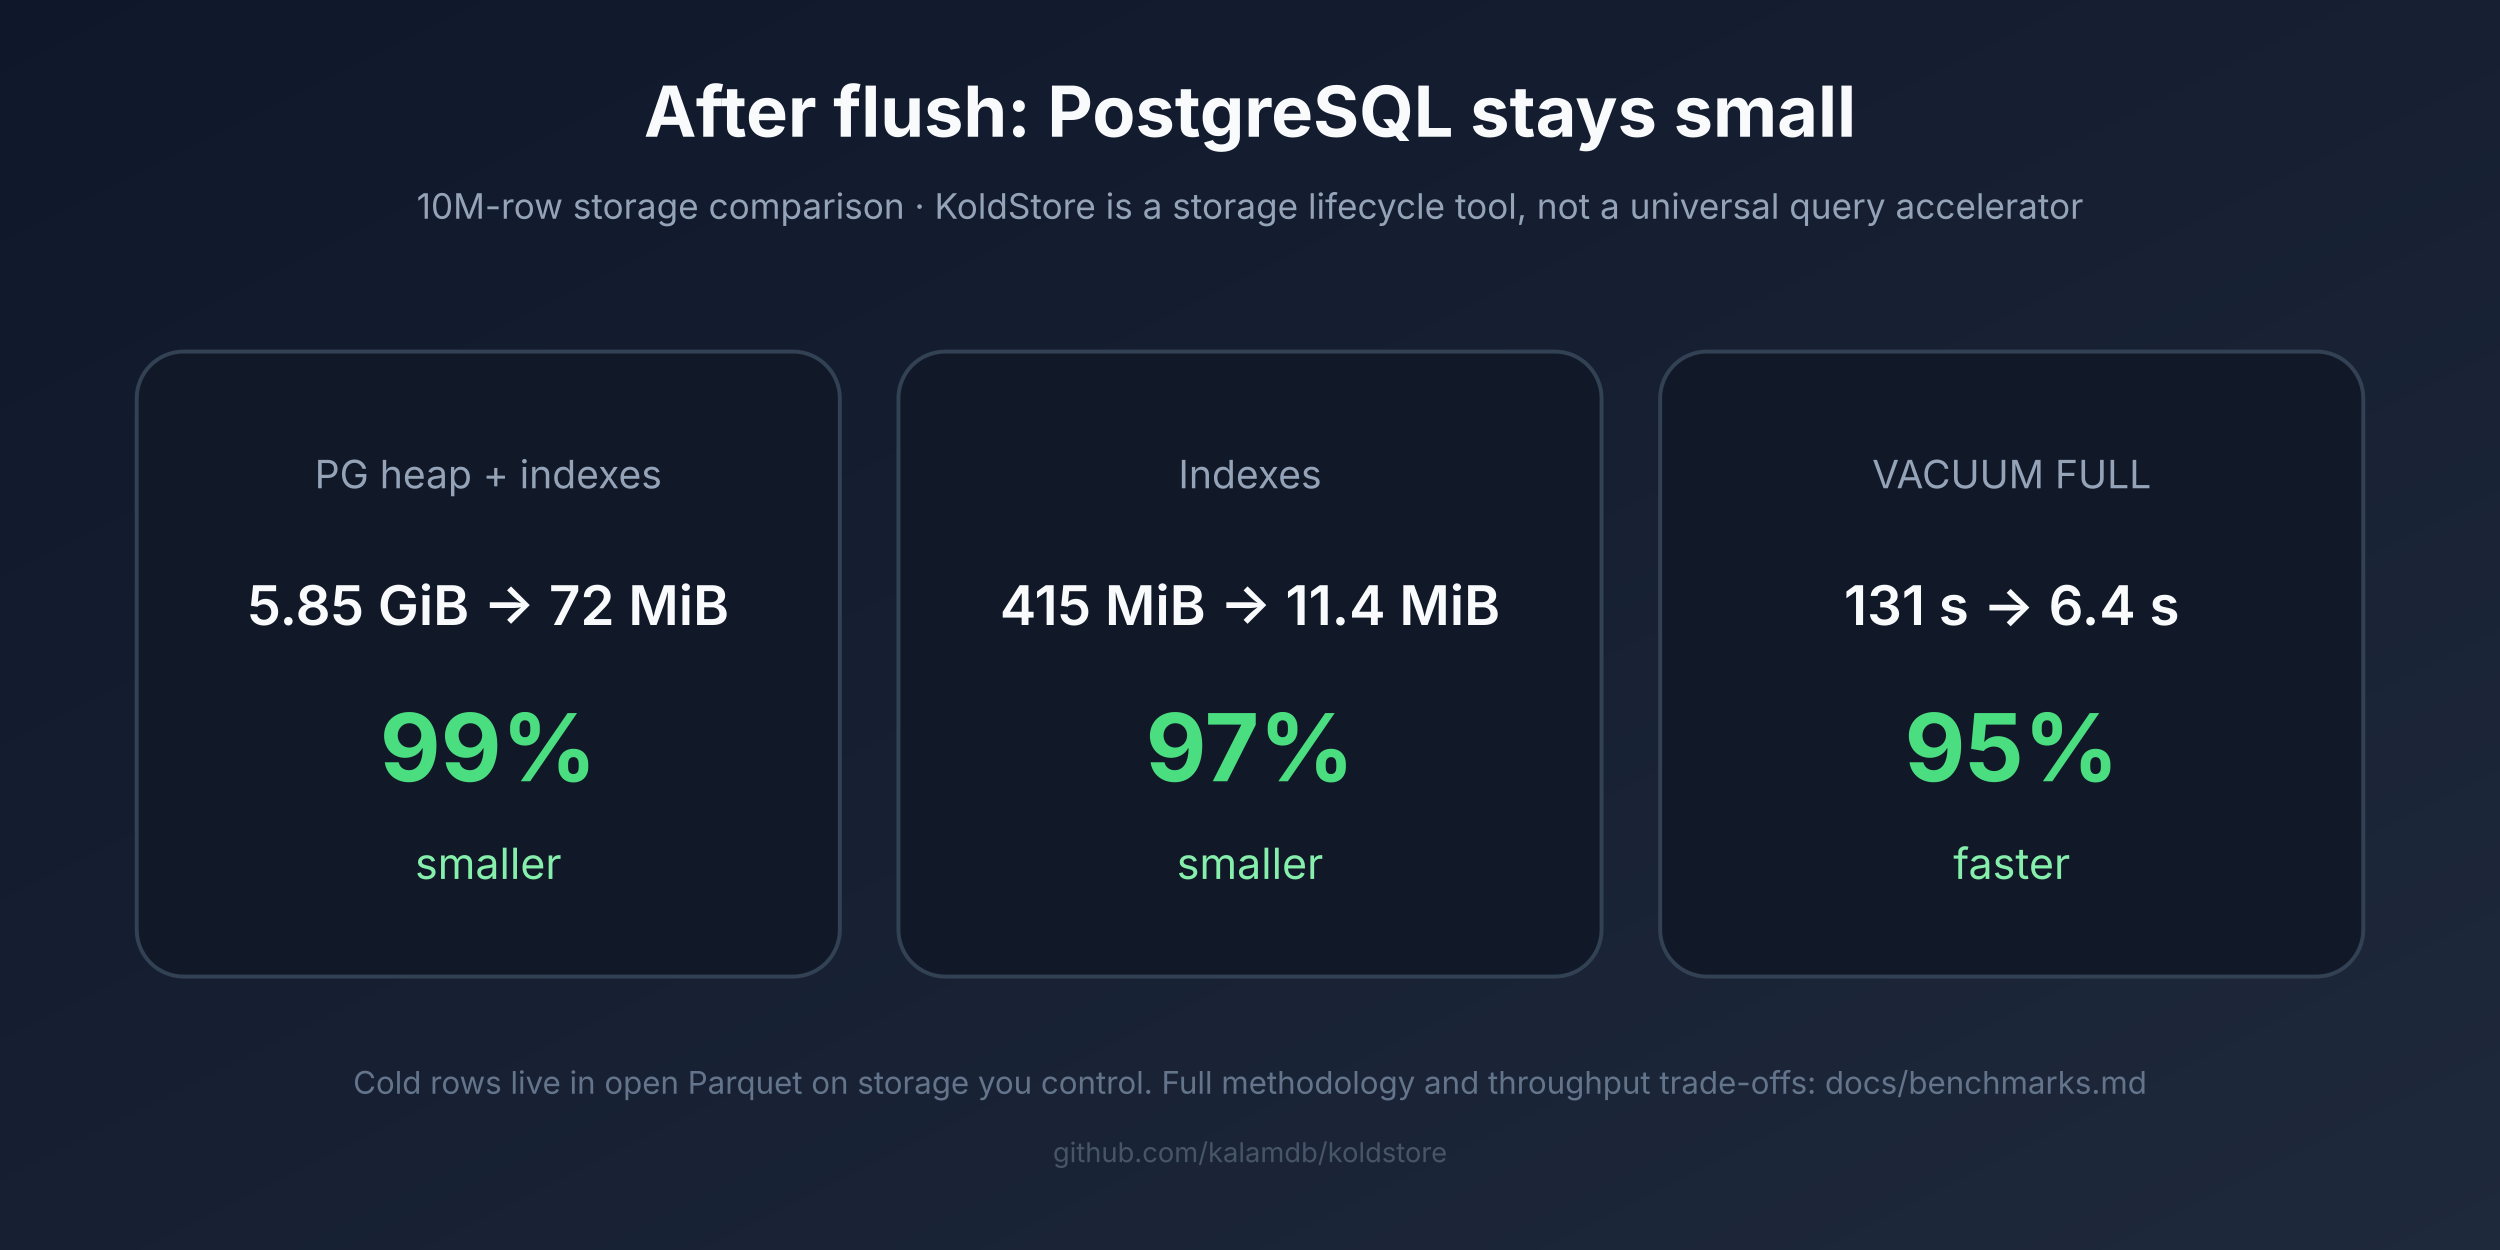
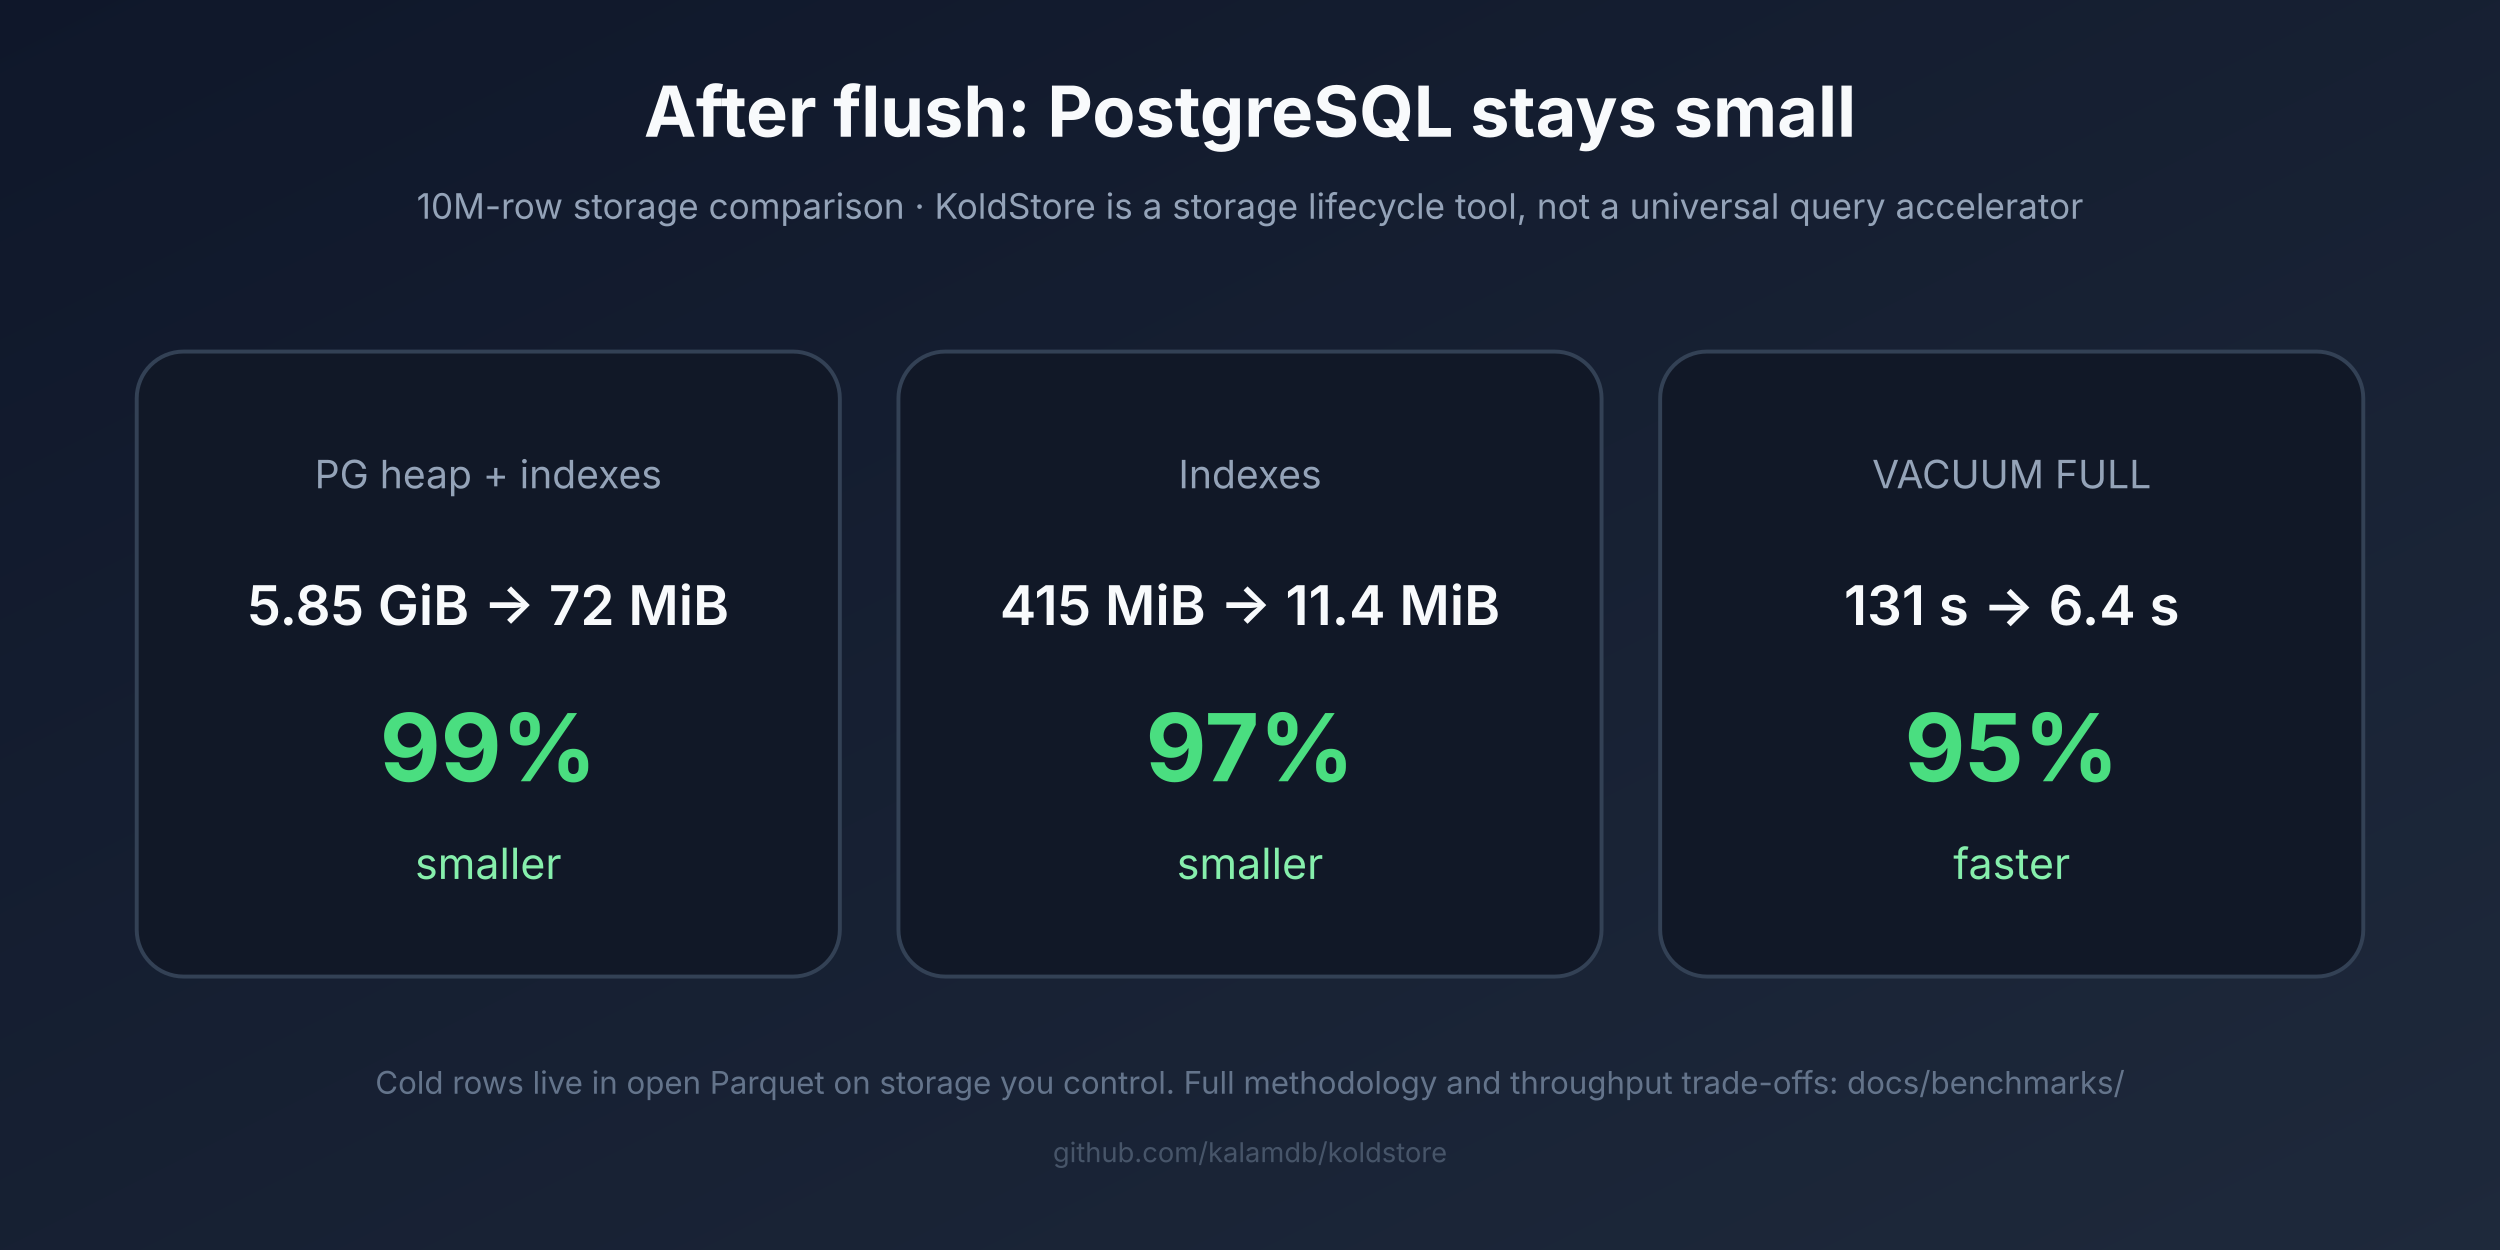
<svg xmlns="http://www.w3.org/2000/svg" width="1280" height="640" viewBox="0 0 1280 640" role="img" aria-labelledby="title desc">
  <defs>
    <linearGradient id="bg" x1="0" y1="0" x2="1" y2="1">
      <stop offset="0%" stop-color="#0f172a" />
      <stop offset="100%" stop-color="#1e293b" />
    </linearGradient>
  </defs>
  <rect width="1280" height="640" fill="url(#bg)" />
  <text x="640" y="70" text-anchor="middle" fill="#f8fafc" font-family="ui-sans-serif, system-ui, -apple-system, Segoe UI, sans-serif" font-size="36" font-weight="700">After flush: PostgreSQL stays small</text>
  <text x="640" y="112" text-anchor="middle" fill="#94a3b8" font-family="ui-sans-serif, system-ui, -apple-system, Segoe UI, sans-serif" font-size="18">10M-row storage comparison · KoldStore is a storage lifecycle tool, not a universal query accelerator</text>
  <rect x="70" y="180" width="360" height="320" rx="24" fill="#111827" stroke="#334155" stroke-width="2" />
  <text x="250" y="250" text-anchor="middle" fill="#94a3b8" font-family="ui-sans-serif, system-ui, -apple-system, Segoe UI, sans-serif" font-size="20">PG heap + indexes</text>
  <text x="250" y="320" text-anchor="middle" fill="#f8fafc" font-family="ui-sans-serif, system-ui, -apple-system, Segoe UI, sans-serif" font-size="28" font-weight="600">5.85 GiB → 72 MiB</text>
  <text x="250" y="400" text-anchor="middle" fill="#4ade80" font-family="ui-sans-serif, system-ui, -apple-system, Segoe UI, sans-serif" font-size="48" font-weight="700">99%</text>
  <text x="250" y="450" text-anchor="middle" fill="#86efac" font-family="ui-sans-serif, system-ui, -apple-system, Segoe UI, sans-serif" font-size="22">smaller</text>
  <rect x="460" y="180" width="360" height="320" rx="24" fill="#111827" stroke="#334155" stroke-width="2" />
  <text x="640" y="250" text-anchor="middle" fill="#94a3b8" font-family="ui-sans-serif, system-ui, -apple-system, Segoe UI, sans-serif" font-size="20">Indexes</text>
  <text x="640" y="320" text-anchor="middle" fill="#f8fafc" font-family="ui-sans-serif, system-ui, -apple-system, Segoe UI, sans-serif" font-size="28" font-weight="600">415 MiB → 11.4 MiB</text>
  <text x="640" y="400" text-anchor="middle" fill="#4ade80" font-family="ui-sans-serif, system-ui, -apple-system, Segoe UI, sans-serif" font-size="48" font-weight="700">97%</text>
  <text x="640" y="450" text-anchor="middle" fill="#86efac" font-family="ui-sans-serif, system-ui, -apple-system, Segoe UI, sans-serif" font-size="22">smaller</text>
  <rect x="850" y="180" width="360" height="320" rx="24" fill="#111827" stroke="#334155" stroke-width="2" />
  <text x="1030" y="250" text-anchor="middle" fill="#94a3b8" font-family="ui-sans-serif, system-ui, -apple-system, Segoe UI, sans-serif" font-size="20">VACUUM FULL</text>
  <text x="1030" y="320" text-anchor="middle" fill="#f8fafc" font-family="ui-sans-serif, system-ui, -apple-system, Segoe UI, sans-serif" font-size="28" font-weight="600">131 s → 6.4 s</text>
  <text x="1030" y="400" text-anchor="middle" fill="#4ade80" font-family="ui-sans-serif, system-ui, -apple-system, Segoe UI, sans-serif" font-size="48" font-weight="700">95%</text>
  <text x="1030" y="450" text-anchor="middle" fill="#86efac" font-family="ui-sans-serif, system-ui, -apple-system, Segoe UI, sans-serif" font-size="22">faster</text>
-   <text x="640" y="560" text-anchor="middle" fill="#64748b" font-family="ui-sans-serif, system-ui, -apple-system, Segoe UI, sans-serif" font-size="16">Cold rows live in open Parquet on storage you control. Full methodology and throughput trade-offs: docs/benchmarks.md</text>
+   <text x="640" y="560" text-anchor="middle" fill="#64748b" font-family="ui-sans-serif, system-ui, -apple-system, Segoe UI, sans-serif" font-size="16">Cold rows live in open Parquet on storage you control. Full methodology and throughput trade-offs: docs/benchmarks/</text>
  <text x="640" y="595" text-anchor="middle" fill="#475569" font-family="ui-sans-serif, system-ui, -apple-system, Segoe UI, sans-serif" font-size="14">github.com/kalamdb/koldstore</text>
</svg>
